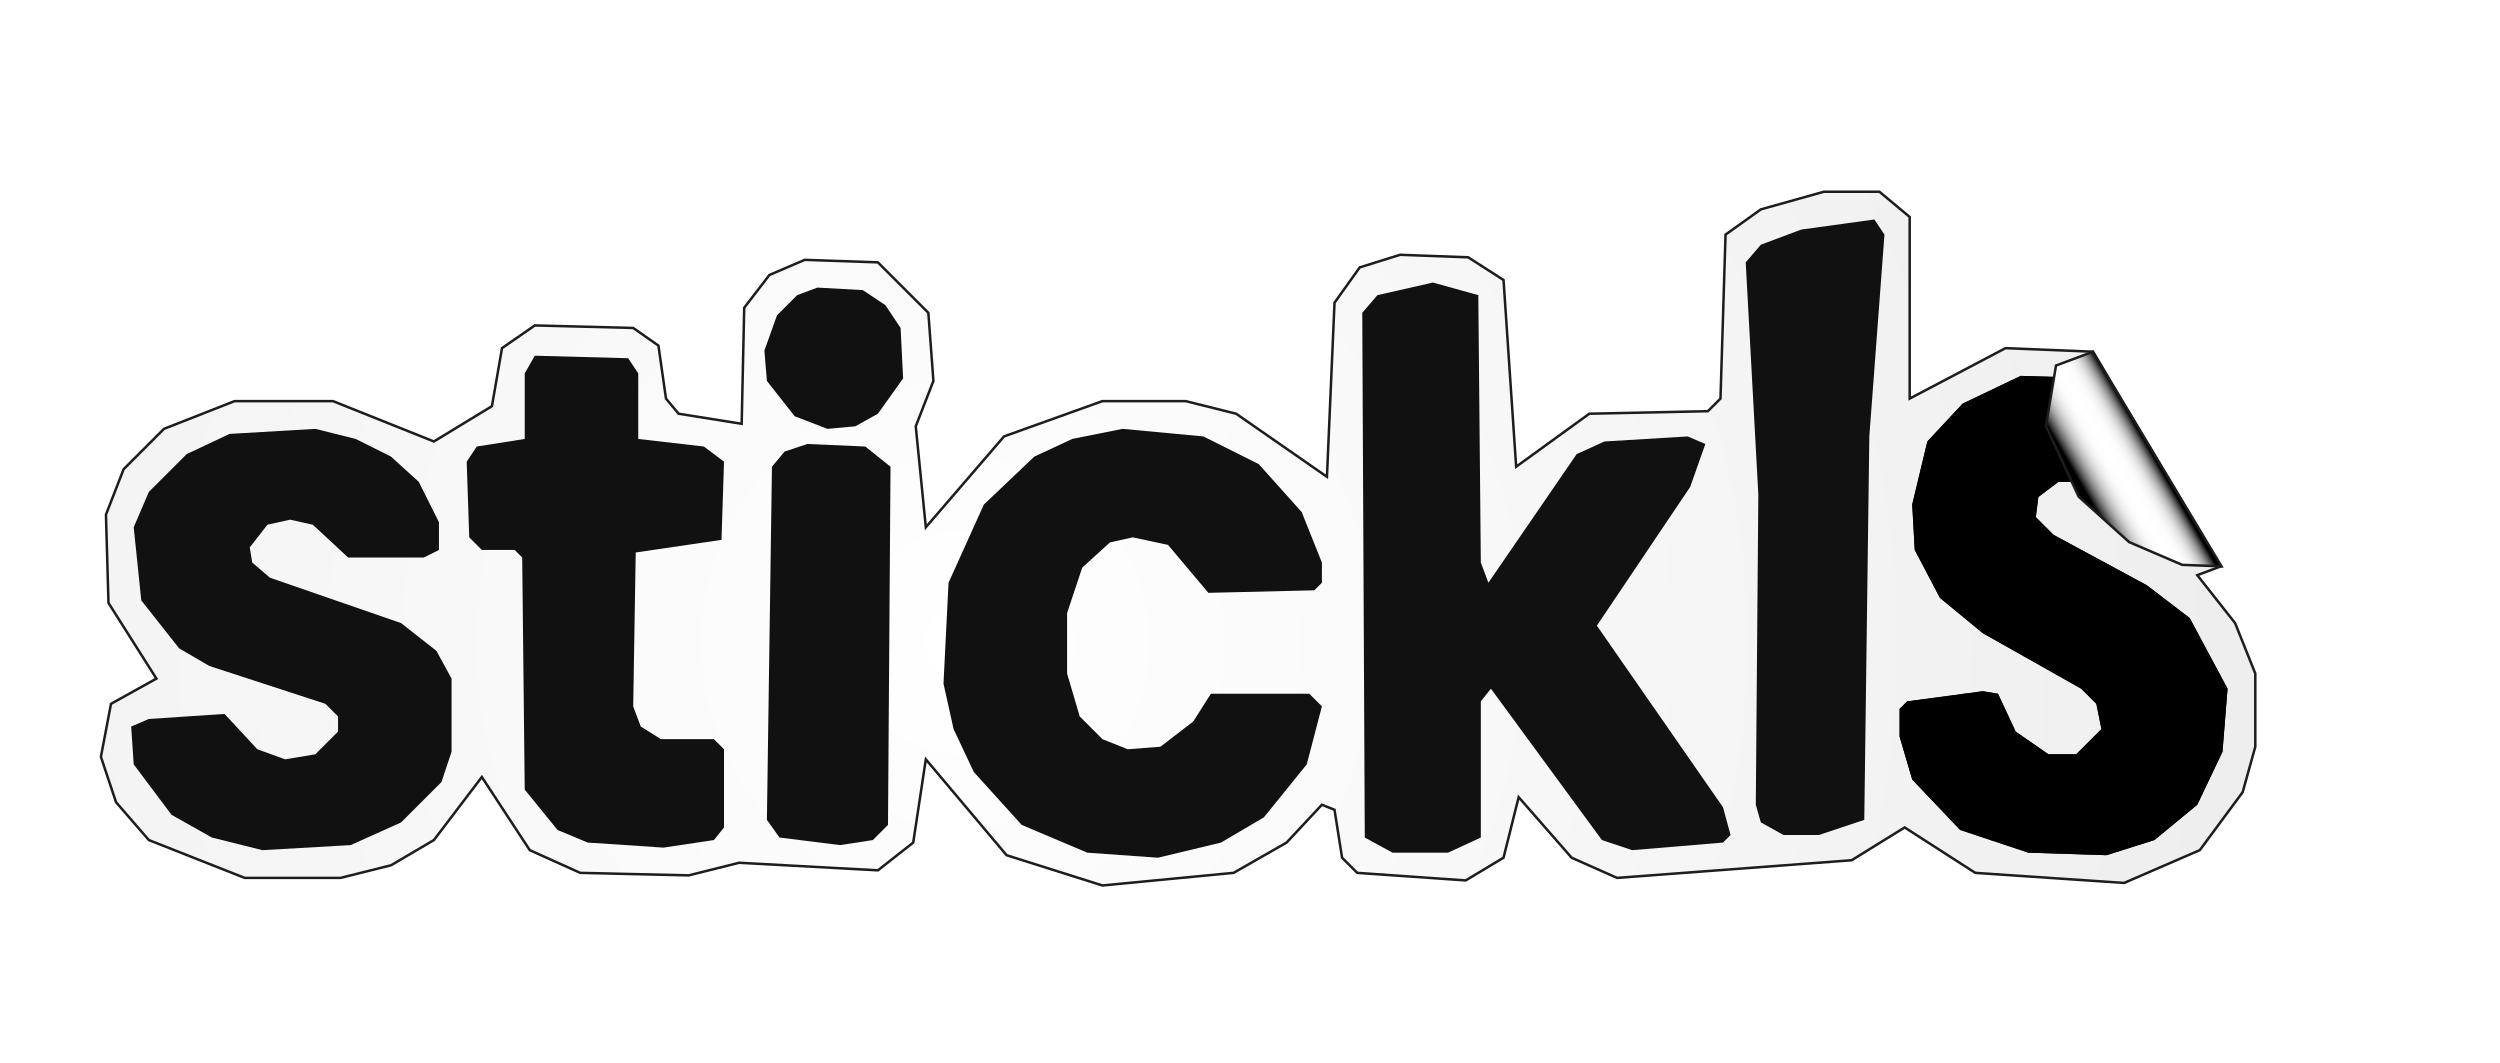
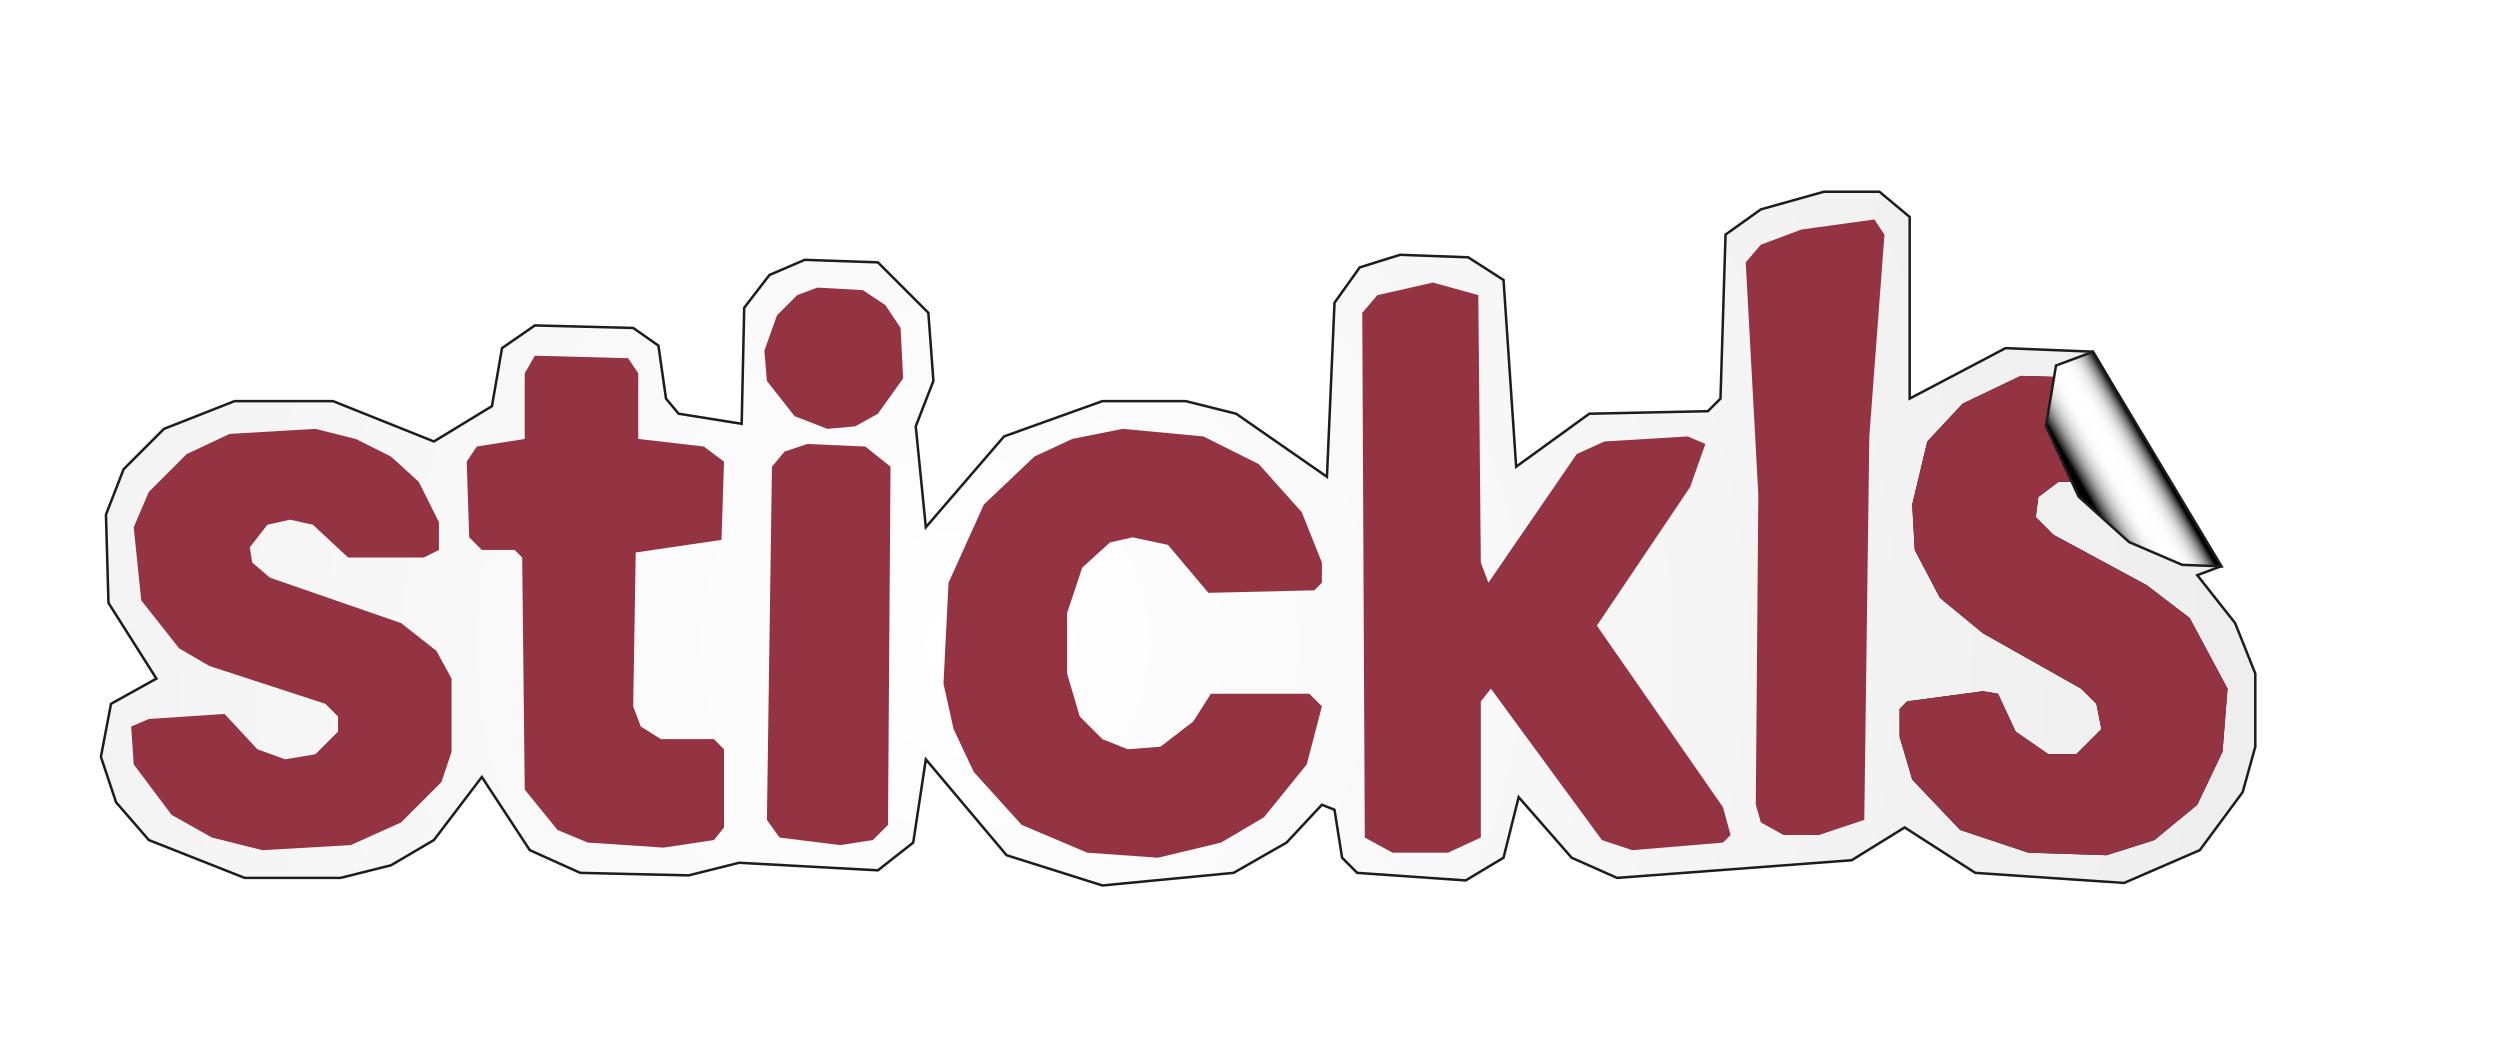
<svg xmlns="http://www.w3.org/2000/svg" version="1.1" id="Слой_1" x="0px" y="0px" viewBox="0 0 991 421" style="enable-background:new 0 0 991 421;" xml:space="preserve">
  <style type="text/css">
	.st0{fill:url(#SVGID_1_);stroke:#1D1D1B;stroke-miterlimit:10;}
	.st1{fill:#111111;}
- 	.st2{fill:url(#SVGID_2_);stroke:#1D1D1B;stroke-miterlimit:10;}
- 	.st3{fill:none;}
+ 	.st2{fill:#943341;}
+ 	.st3{fill:url(#SVGID_2_);stroke:#1D1D1B;stroke-miterlimit:10;}
</style>
-   <radialGradient id="SVGID_1_" cx="381.6" cy="254.75" r="562.926" gradientUnits="userSpaceOnUse">
+   <radialGradient id="SVGID_1_" cx="381.6" cy="167.25" r="562.926" gradientTransform="matrix(1 0 0 -1 0 422)" gradientUnits="userSpaceOnUse">
    <stop offset="0" style="stop-color:#FFFFFF" />
    <stop offset="1" style="stop-color:#ECECEC" />
  </radialGradient>
  <polygon class="st0" points="894,267 894,296 889,314 872,337 842,350 783,346 755,328 734,341 641,348 623,340 602,316 596,340   581,349 538,346 532,340 529,321 524,319 510,334 489,346 437,351 399,339 367,301 362,334 348,345 293,342 273,347 230,346   210,337 191,308 172,333 155,343 135,348 97,348 59,333 46,318 40,300 44,279 62,269 43,239 42,204 49,186 65,170 93,159 132,159   172,175 195,161 199,138 212,129 251,130 261,137 264,158 269,164 294,168 295,122 305,109 319,103 348,104 368,124 370,151   363,169 367,209 398,173 437,159 470,159 490,164 526,189 529,120 539,106 555,101 582,102 596,111 601,185 630,164 677,163   682,158 684,93 698,83 723,76 745,76 757,86 757,158 795,138 829.4,139.4 836.3,150.9 873.2,212.5 880.3,224.5 871,228 886,247 " />
-   <path class="st1" d="M320,176l-9,3l-5,6l-2,140l5,7l24,3l13-2l6-6l1-142l-10-8L320,176z" />
-   <path class="st1" d="M445,170l-20,4l-15,7l-20,19l-14,31l-2,40l4,18l8,17l19,21l26,11l28,2l25-6l17-10l17-21l6-23l-5-5h-39l-7,11  l-13,10l-13,1l-10-4l-9-9l-5-17v-24l6-18l11-10l9-2l14,3l16,19l42-1l3-3v-8l-8-20l-17-19l-22-11L445,170z" />
-   <path class="st1" d="M91,172l-17,8l-15,15l-6,14l3,29l15,19l12,7l46,15l5,5v6l-9,9l-12,2l-11-4l-13-14l-30,2l-7,3l1,15l15,20l16,9  l20,5l35-2l20-9l16-16l4-12v-29l-6-11l-14-11l-52-18l-7-6l-1-6l7-9l9-2l9,2l14,13h30l6-3v-11l-8-16l-11-10l-14-7l-16-4L91,172z" />
  <polygon class="st1" points="883,273 881,298 871,319 854,333 835,339 804,338 777,329 758,309 753,292 753,281 756,278 786,274   792,275 799,290 812,299 823,299 833,289 831,279 825,273 786,251 769,237 759,218 758,200 764,175 778,160 801,149 834,150   836.3,150.9 873.2,212.5 862,213 847,211 834,195 826,191 816,191 808,197 807,205 814,212 851,232 868,245 " />
-   <path class="st1" d="M212,141l-4,7v26l-19,3l-4,6l1,30l5,5h13l3,3l1,92l13,16l12,5l30,2l20-3l4-5v-31l-4-4h-21l-8-5l-3-8l1-61l34-5  l1-31l-8-6l-26-3v-26l-4-6L212,141z" />
-   <path class="st1" d="M324,114l-8,3l-8,8l-5,14l1,12l11,14l13,5l11-1l9-5l10-14l-1-20l-6-9l-9-6L324,114z" />
-   <path class="st1" d="M546,117l-6,7l1,208l11,6h22l13-6v-54l4-5l44,60l12,4l36-3l3-3l-3-11l-50-72l37-55l6-17l-7-3l-33,2l-11,5  l-35,51l-3-8l-1-106l-18-5L546,117z" />
-   <path class="st1" d="M743,87l-29,4l-16,6l-6,7l5,92l-1,123l2,7l9,5h14l18-6l2-152l6-80L743,87z" />
-   <polygon points="883,273 881,298 871,319 854,333 835,339 804,338 777,329 758,309 753,292 753,281 756,278 786,274 792,275   799,290 812,299 823,299 833,289 831,279 825,273 786,251 769,237 759,218 758,200 764,175 778,160 801,149 834,150 836.3,150.9   873.2,212.5 862,213 847,211 834,195 826,191 816,191 808,197 807,205 814,212 851,232 868,245 " />
-   <linearGradient id="SVGID_2_" gradientUnits="userSpaceOnUse" x1="873.489" y1="183.278" x2="900.881" y2="167.464" gradientTransform="matrix(-1 0 0 -1 1728.38 363.87)">
+   <g>
+     <path class="st2" d="M320,176l-9,3l-5,6l-2,140l5,7l24,3l13-2l6-6l1-142l-10-8L320,176z" />
+     <path class="st2" d="M445,170l-20,4l-15,7l-20,19l-14,31l-2,40l4,18l8,17l19,21l26,11l28,2l25-6l17-10l17-21l6-23l-5-5h-39l-7,11   l-13,10l-13,1l-10-4l-9-9l-5-17v-24l6-18l11-10l9-2l14,3l16,19l42-1l3-3v-8l-8-20l-17-19l-22-11L445,170z" />
+     <path class="st2" d="M91,172l-17,8l-15,15l-6,14l3,29l15,19l12,7l46,15l5,5v6l-9,9l-12,2l-11-4l-13-14l-30,2l-7,3l1,15l15,20l16,9   l20,5l35-2l20-9l16-16l4-12v-29l-6-11l-14-11l-52-18l-7-6l-1-6l7-9l9-2l9,2l14,13h30l6-3v-11l-8-16l-11-10l-14-7l-16-4L91,172z" />
+     <path class="st2" d="M212,141l-4,7v26l-19,3l-4,6l1,30l5,5h13l3,3l1,92l13,16l12,5l30,2l20-3l4-5v-31l-4-4h-21l-8-5l-3-8l1-61l34-5   l1-31l-8-6l-26-3v-26l-4-6L212,141z" />
+     <path class="st2" d="M324,114l-8,3l-8,8l-5,14l1,12l11,14l13,5l11-1l9-5l10-14l-1-20l-6-9l-9-6L324,114z" />
+     <path class="st2" d="M546,117l-6,7l1,208l11,6h22l13-6v-54l4-5l44,60l12,4l36-3l3-3l-3-11l-50-72l37-55l6-17l-7-3l-33,2l-11,5   l-35,51l-3-8l-1-106l-18-5L546,117z" />
+     <path class="st2" d="M743,87l-29,4l-16,6l-6,7l5,92l-1,123l2,7l9,5h14l18-6l2-152l6-80L743,87z" />
+     <polygon class="st2" points="883,273 881,298 871,319 854,333 835,339 804,338 777,329 758,309 753,292 753,281 756,278 786,274    792,275 799,290 812,299 823,299 833,289 831,279 825,273 786,251 769,237 759,218 758,200 764,175 778,160 801,149 834,150    836.3,150.9 873.2,212.5 862,213 847,211 834,195 826,191 816,191 808,197 807,205 814,212 851,232 868,245  " />
+   </g>
+   <linearGradient id="SVGID_2_" gradientUnits="userSpaceOnUse" x1="965.483" y1="1416.733" x2="992.875" y2="1432.547" gradientTransform="matrix(-1 0 0 1 1820.38 -1236.13)">
    <stop offset="3.962053e-02" style="stop-color:#000000" />
    <stop offset="5.839310e-02" style="stop-color:#222222" />
    <stop offset="8.732502e-02" style="stop-color:#505050" />
    <stop offset="0.119" style="stop-color:#7A7A7A" />
    <stop offset="0.153" style="stop-color:#9E9E9E" />
    <stop offset="0.189" style="stop-color:#BCBCBC" />
    <stop offset="0.229" style="stop-color:#D5D5D5" />
    <stop offset="0.273" style="stop-color:#E8E8E8" />
    <stop offset="0.325" style="stop-color:#F5F5F5" />
    <stop offset="0.391" style="stop-color:#FDFDFD" />
    <stop offset="0.52" style="stop-color:#FFFFFF" />
    <stop offset="0.608" style="stop-color:#FCFCFC" />
    <stop offset="0.672" style="stop-color:#F3F3F3" />
    <stop offset="0.728" style="stop-color:#E3E3E3" />
    <stop offset="0.78" style="stop-color:#CDCDCD" />
    <stop offset="0.829" style="stop-color:#B0B0B0" />
    <stop offset="0.875" style="stop-color:#8C8C8C" />
    <stop offset="0.919" style="stop-color:#626262" />
    <stop offset="0.962" style="stop-color:#323232" />
    <stop offset="1" style="stop-color:#000000" />
  </linearGradient>
-   <polygon class="st2" points="811,168.9 815,144.9 829.7,139.4 836.8,151.4 873.7,213 880.6,224.5 865,223.9 844,214.9 824,196.9 " />
-   <line class="st3" x1="904" y1="264" x2="880.3" y2="224.5" />
-   <line class="st3" x1="829.4" y1="139.4" x2="810" y2="107" />
+   <polygon class="st3" points="811,168.9 815,144.9 829.7,139.4 836.8,151.4 873.7,213 880.6,224.5 865,223.9 844,214.9 824,196.9 " />
</svg>
